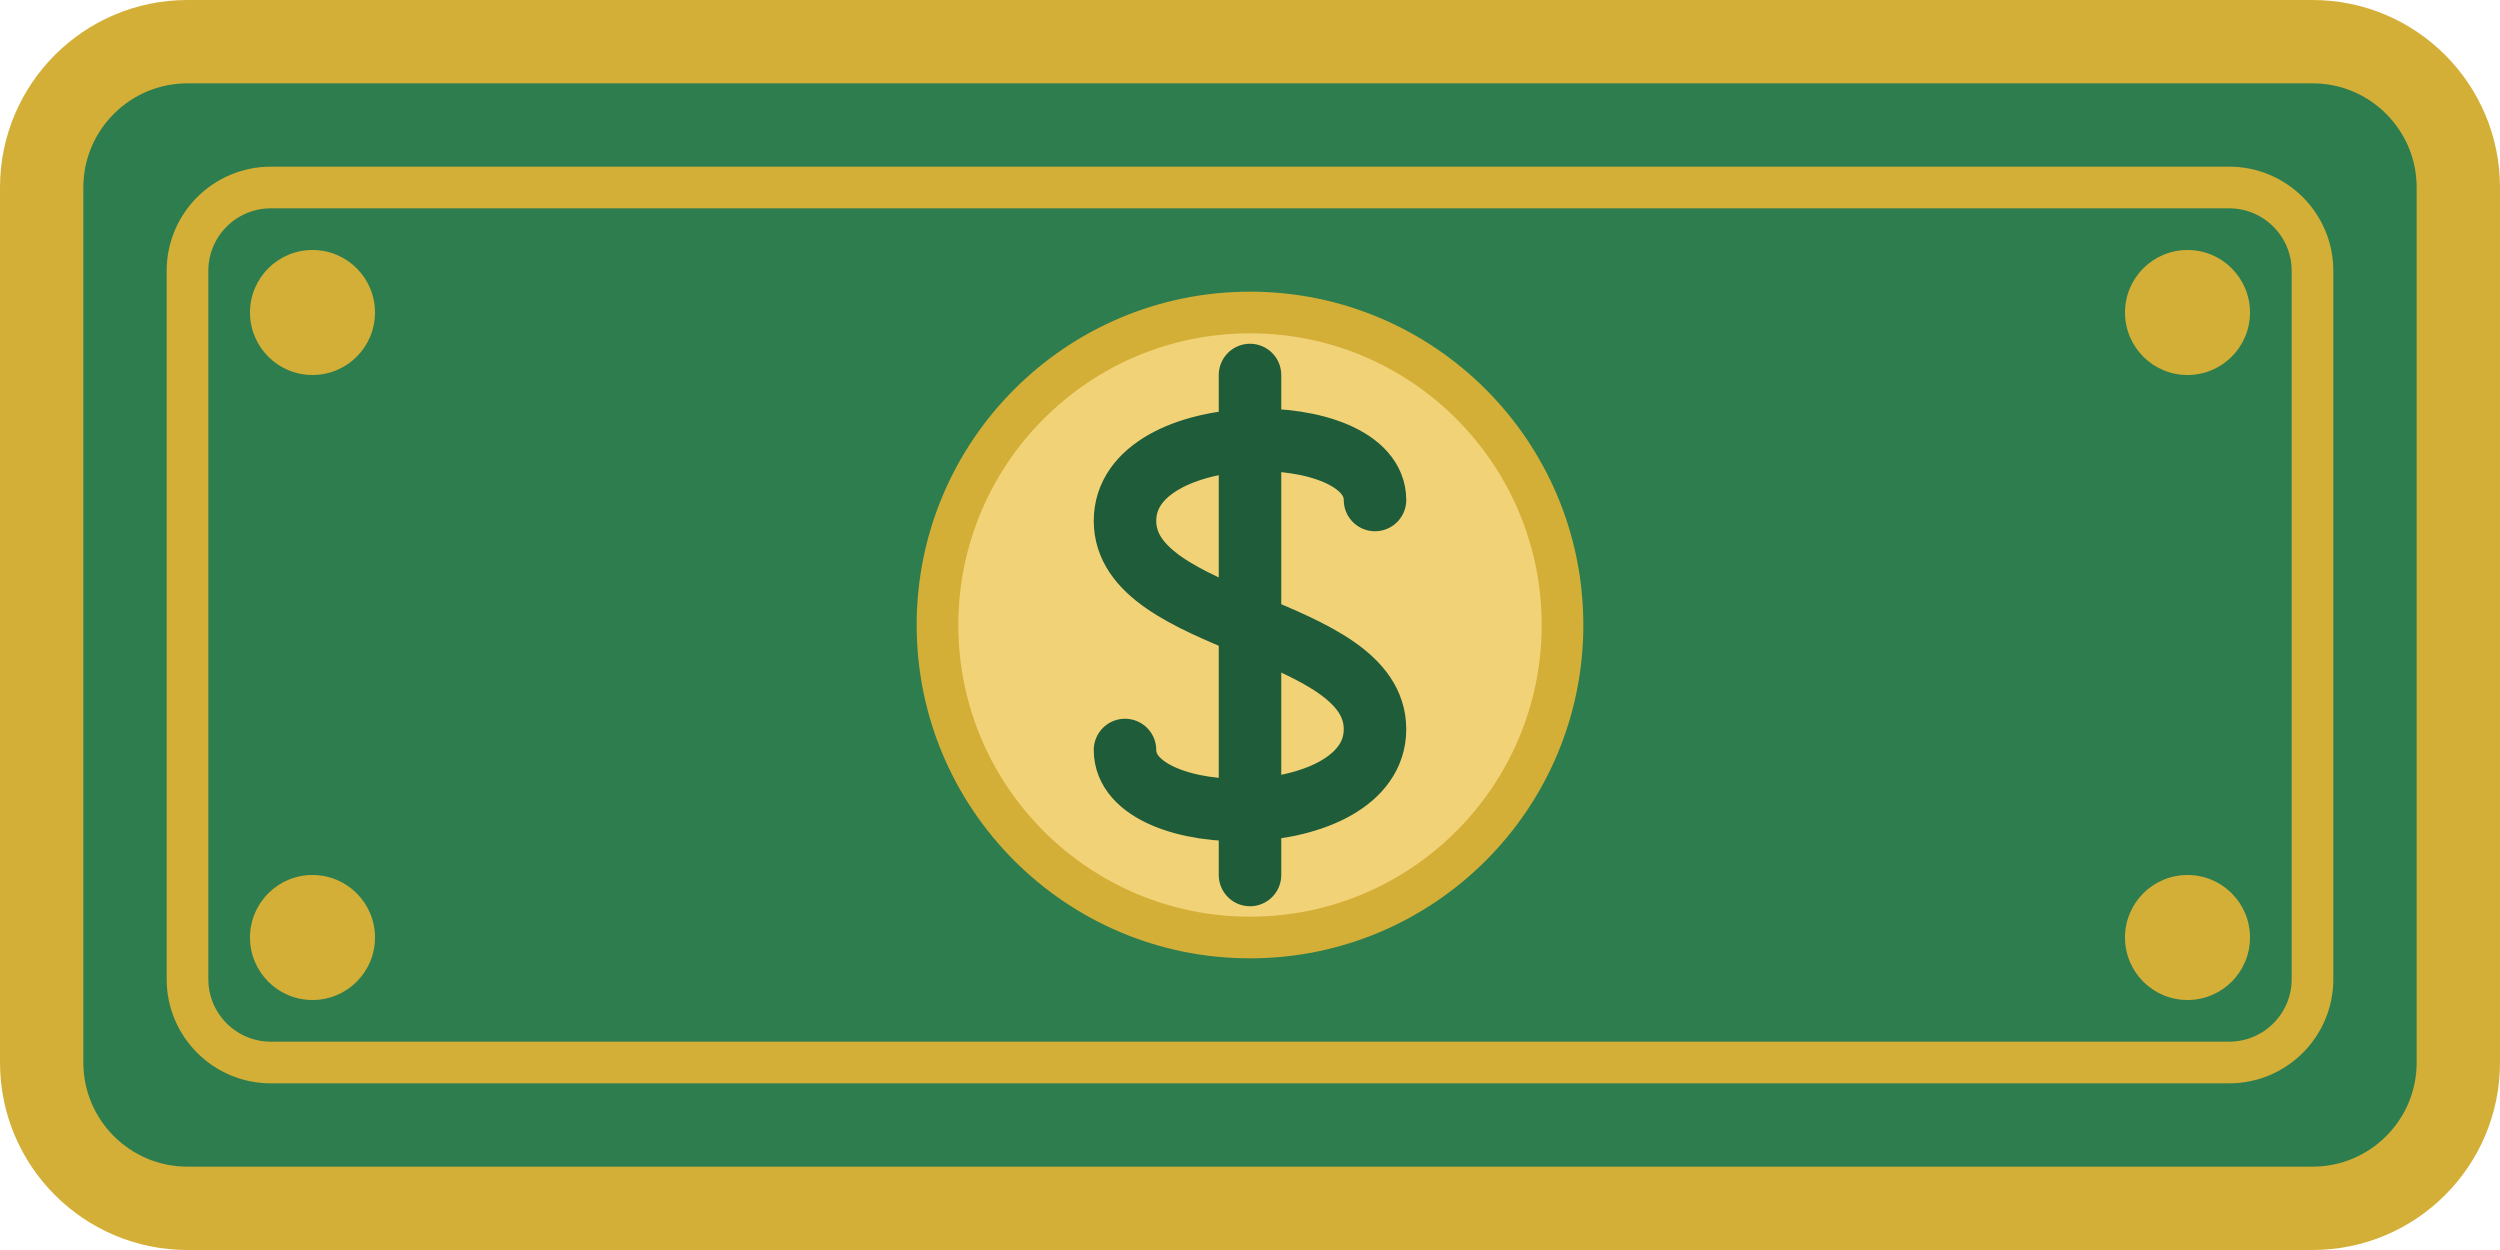
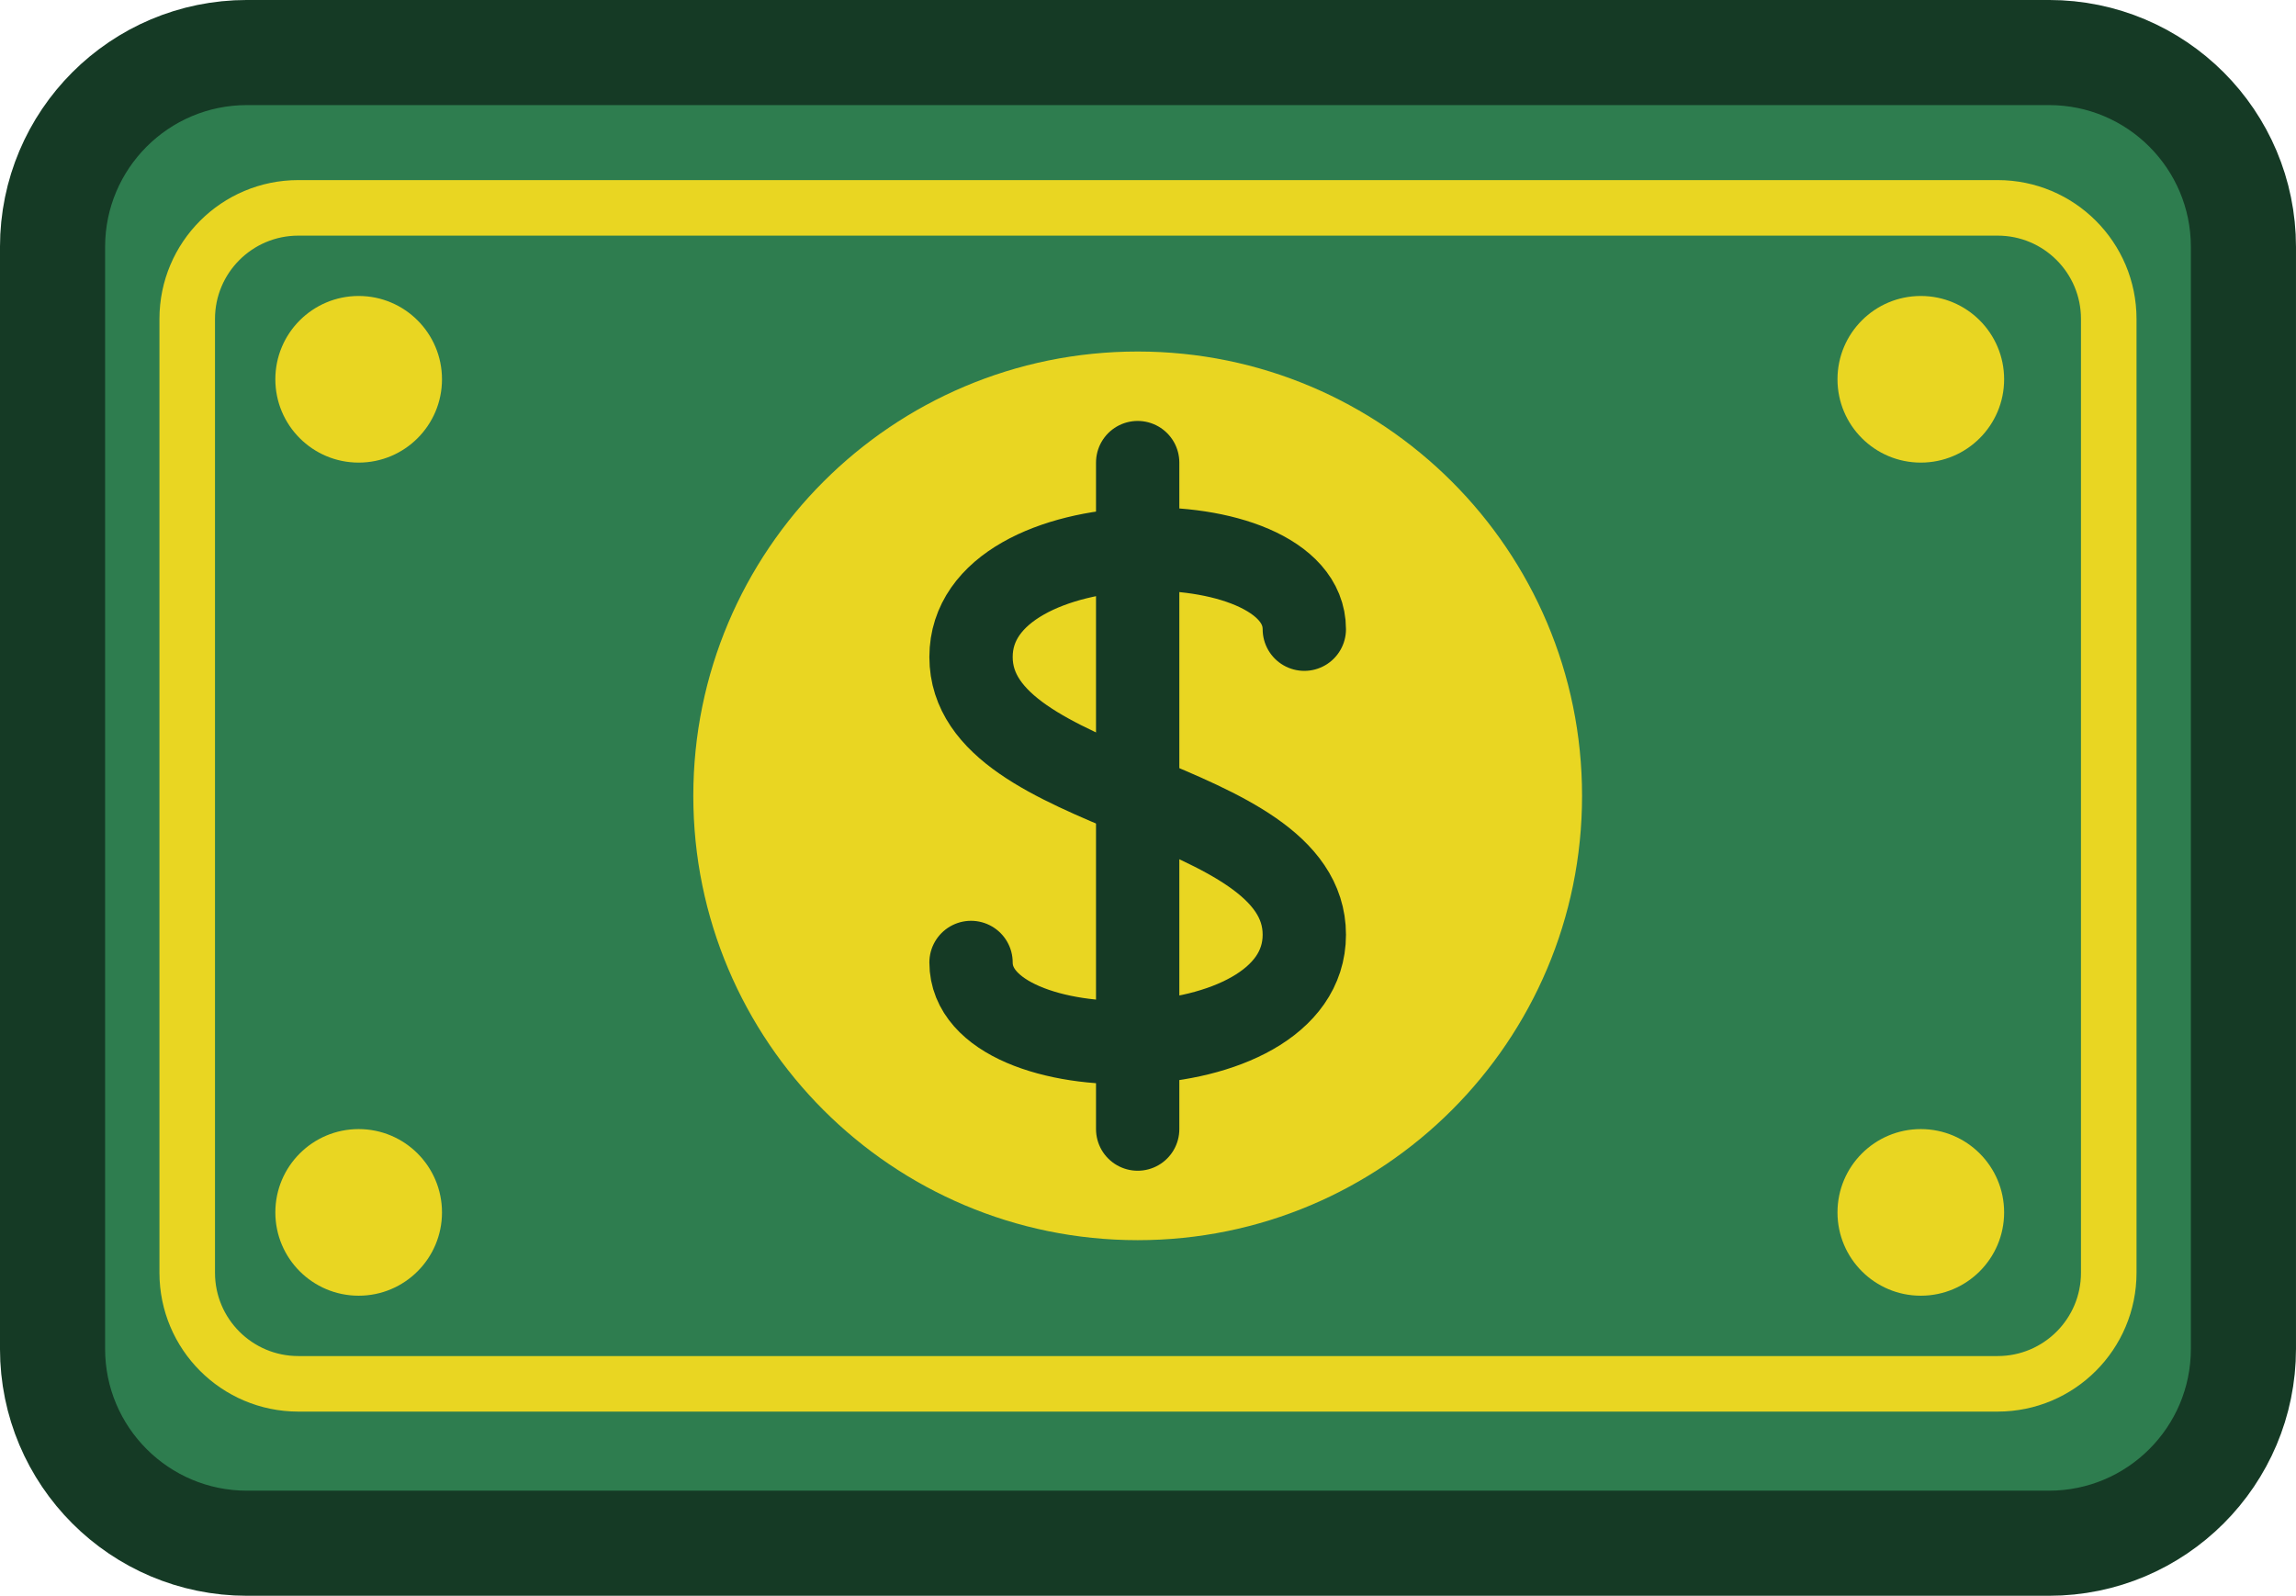
- <svg xmlns="http://www.w3.org/2000/svg" width="120" height="60" viewBox="0 0 120 60">
-   <rect x="2" y="2" width="116" height="56" rx="7" fill="#2E7D4F" stroke="#D4AF37" stroke-width="4" />
-   <rect x="9" y="9" width="102" height="42" rx="4" fill="none" stroke="#D4AF37" stroke-width="2" />
-   <circle cx="15" cy="15" r="3" fill="#D4AF37" />
-   <circle cx="105" cy="15" r="3" fill="#D4AF37" />
-   <circle cx="15" cy="45" r="3" fill="#D4AF37" />
-   <circle cx="105" cy="45" r="3" fill="#D4AF37" />
-   <circle cx="60" cy="30" r="15" fill="#F2D277" stroke="#D4AF37" stroke-width="2" />
-   <g fill="none" stroke="#1F5C39" stroke-width="3" stroke-linecap="round">
-     <path d="M66 24 C66 20 54 20 54 25 C54 30 66 30 66 35 C66 40 54 40 54 36" />
-     <line x1="60" y1="18" x2="60" y2="42" />
+ <svg xmlns="http://www.w3.org/2000/svg" width="82.669" height="57.464" viewBox="0 0 82.669 57.464" version="1.1" id="svg6">
+   <defs id="defs6" />
+   <rect x="1.892" y="1.892" width="78.884" height="53.679" rx="7" fill="#2e7d4f" stroke="#d4af37" stroke-width="3.785" id="rect1" ry="7" style="stroke:#153a25;stroke-opacity:1" />
+   <rect x="6.741" y="7.485" width="69.186" height="42.346" rx="4" fill="none" stroke="#d4af37" stroke-width="2" id="rect2" ry="4" style="stroke:#e9d622;stroke-opacity:1" />
+   <circle cx="12.914" cy="13.658" r="3" fill="#d4af37" id="circle2" style="fill:#e9d622;fill-opacity:1" />
+   <circle cx="69.16" cy="13.658" r="3" fill="#d4af37" id="circle3" style="fill:#e9d622;fill-opacity:1" />
+   <circle cx="12.914" cy="43.658" r="3" fill="#d4af37" id="circle4" style="fill:#e9d622;fill-opacity:1" />
+   <circle cx="69.16" cy="43.658" r="3" fill="#d4af37" id="circle5" style="fill:#e9d622;fill-opacity:1" />
+   <circle cx="40.963" cy="28.658" r="15" fill="#f2d277" stroke="#d4af37" stroke-width="2" id="circle6" style="fill:#e9d622;fill-opacity:1;stroke:#e9d622;stroke-opacity:1" />
+   <g fill="none" stroke="#1f5c39" stroke-width="3" stroke-linecap="round" id="g6" transform="translate(-19.03735,-1.342186)" style="stroke:#153a25;stroke-opacity:1">
+     <path d="m 66,24 c 0,-4 -12,-4 -12,1 0,5 12,5 12,10 0,5 -12,5 -12,1" id="path6" style="stroke:#153a25;stroke-opacity:1" />
+     <line x1="60" y1="18" x2="60" y2="42" id="line6" style="stroke:#153a25;stroke-opacity:1" />
  </g>
</svg>
